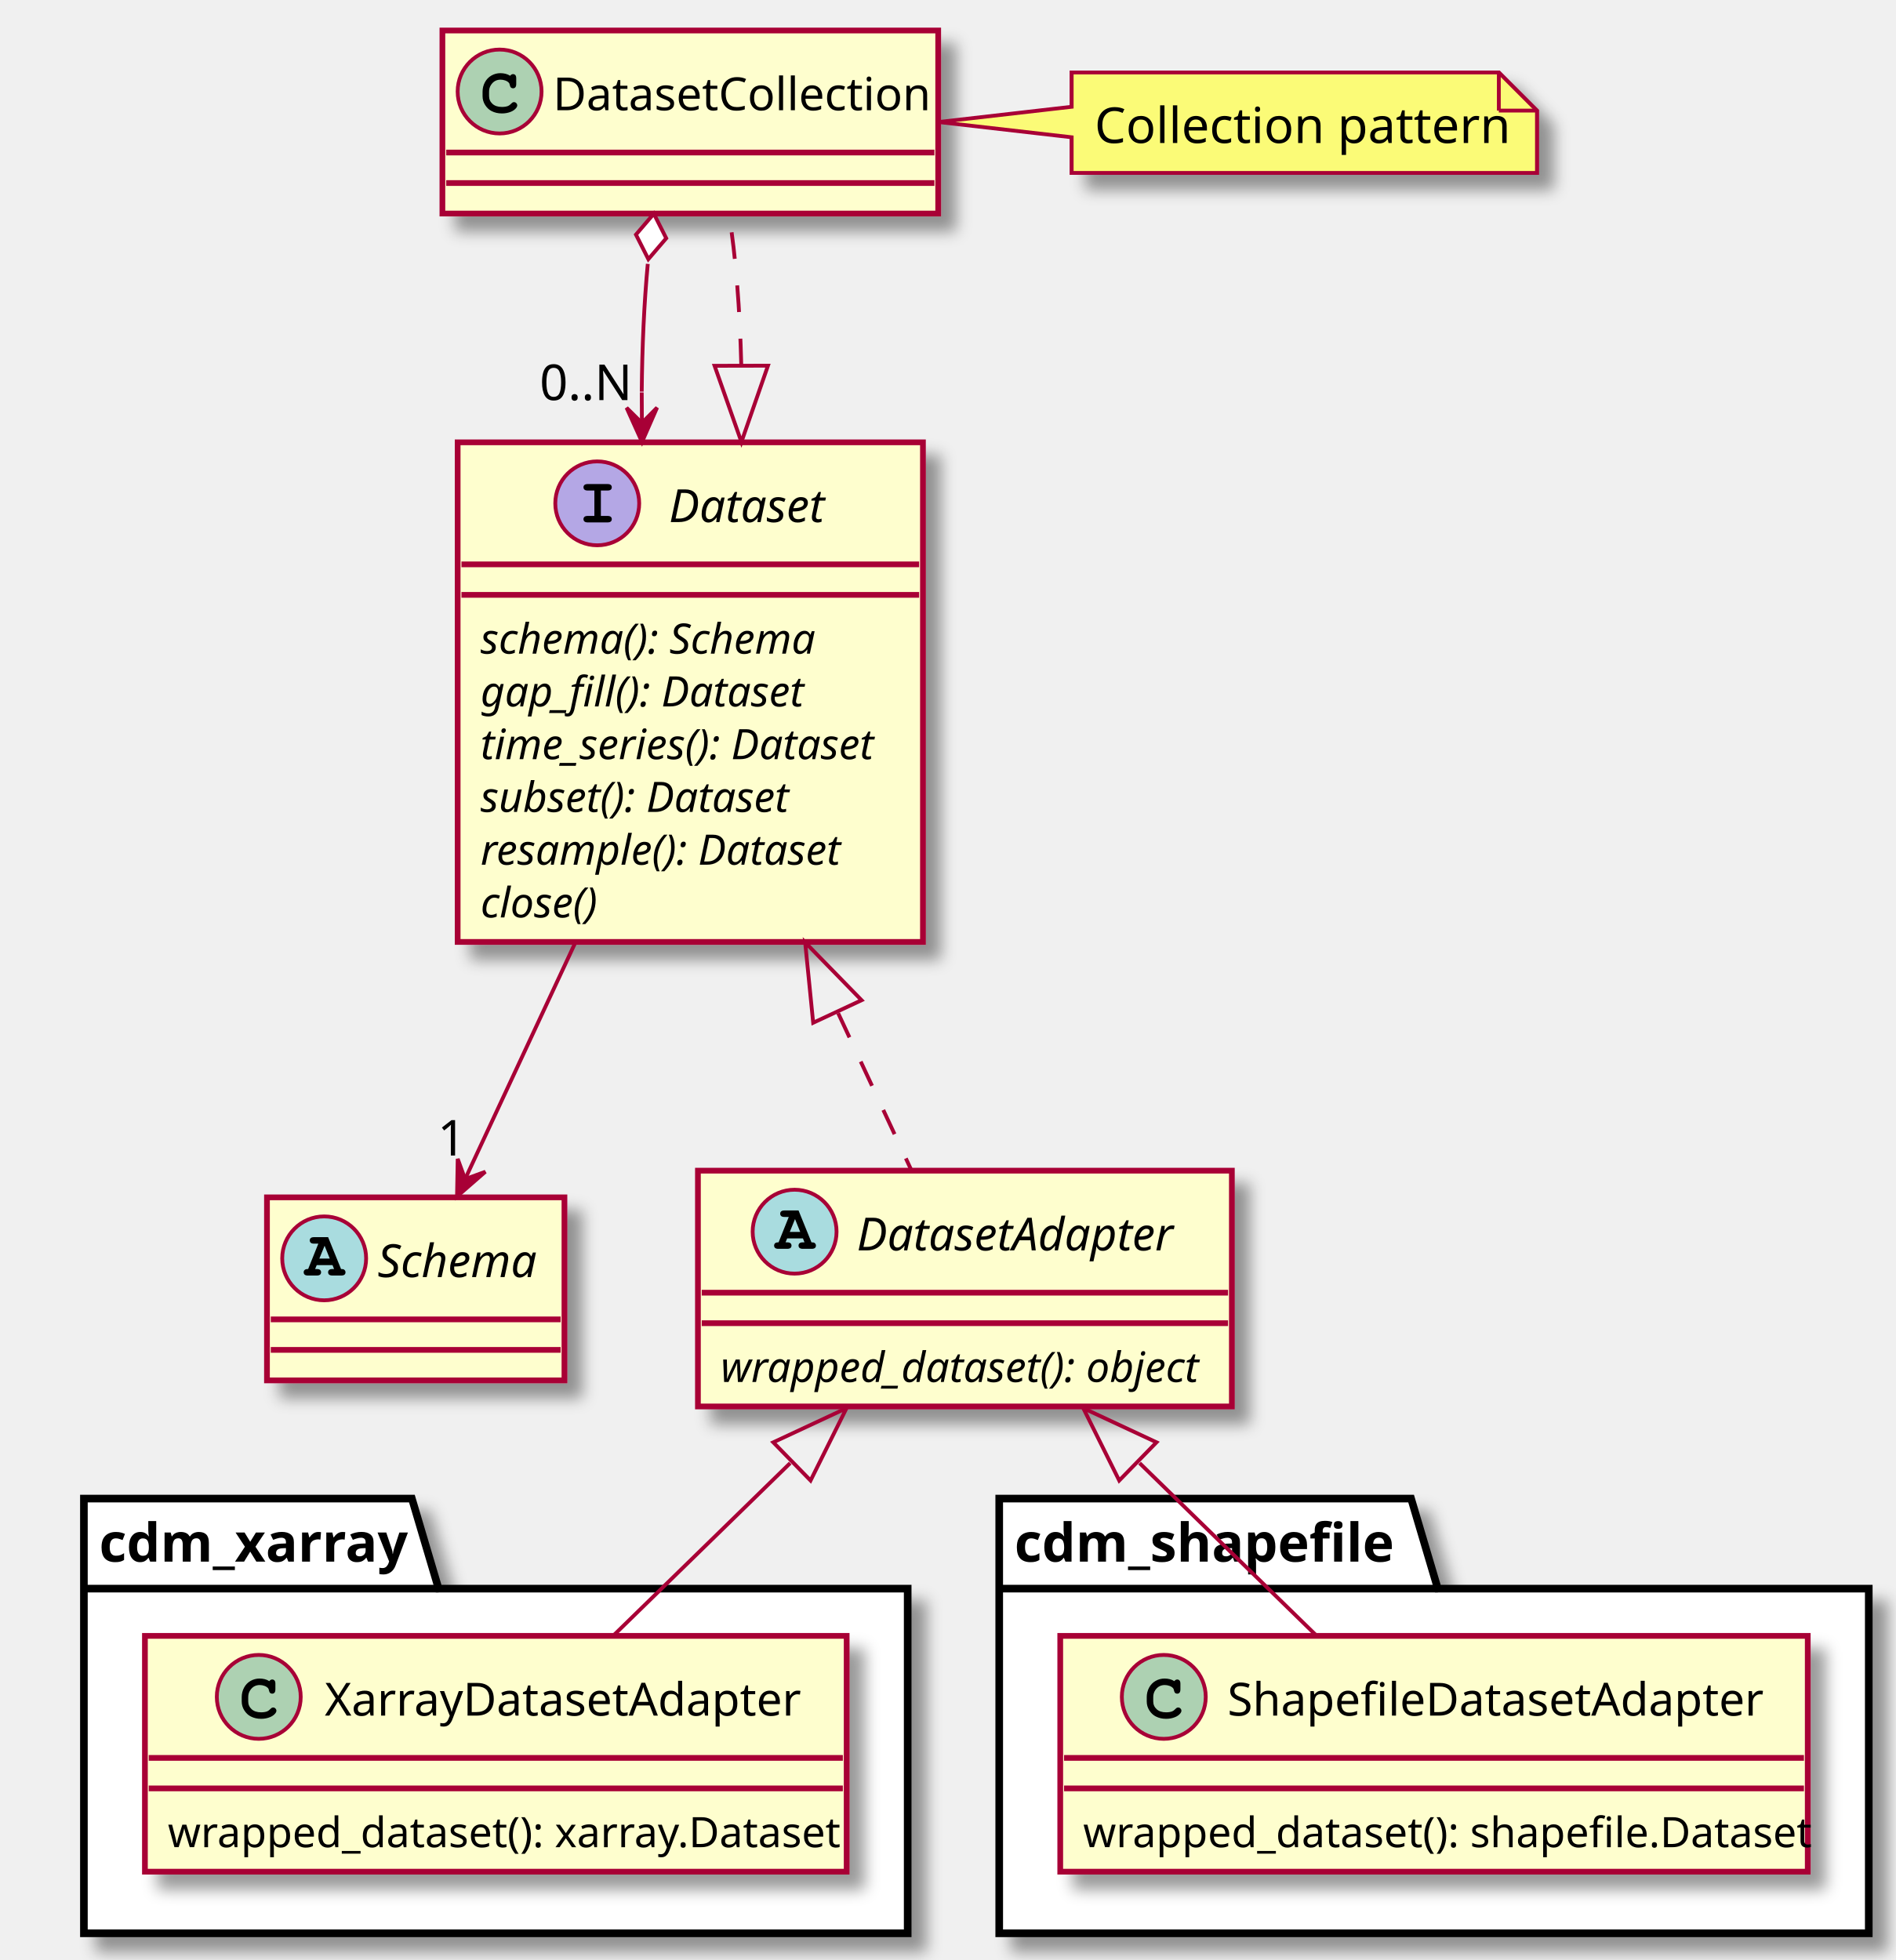
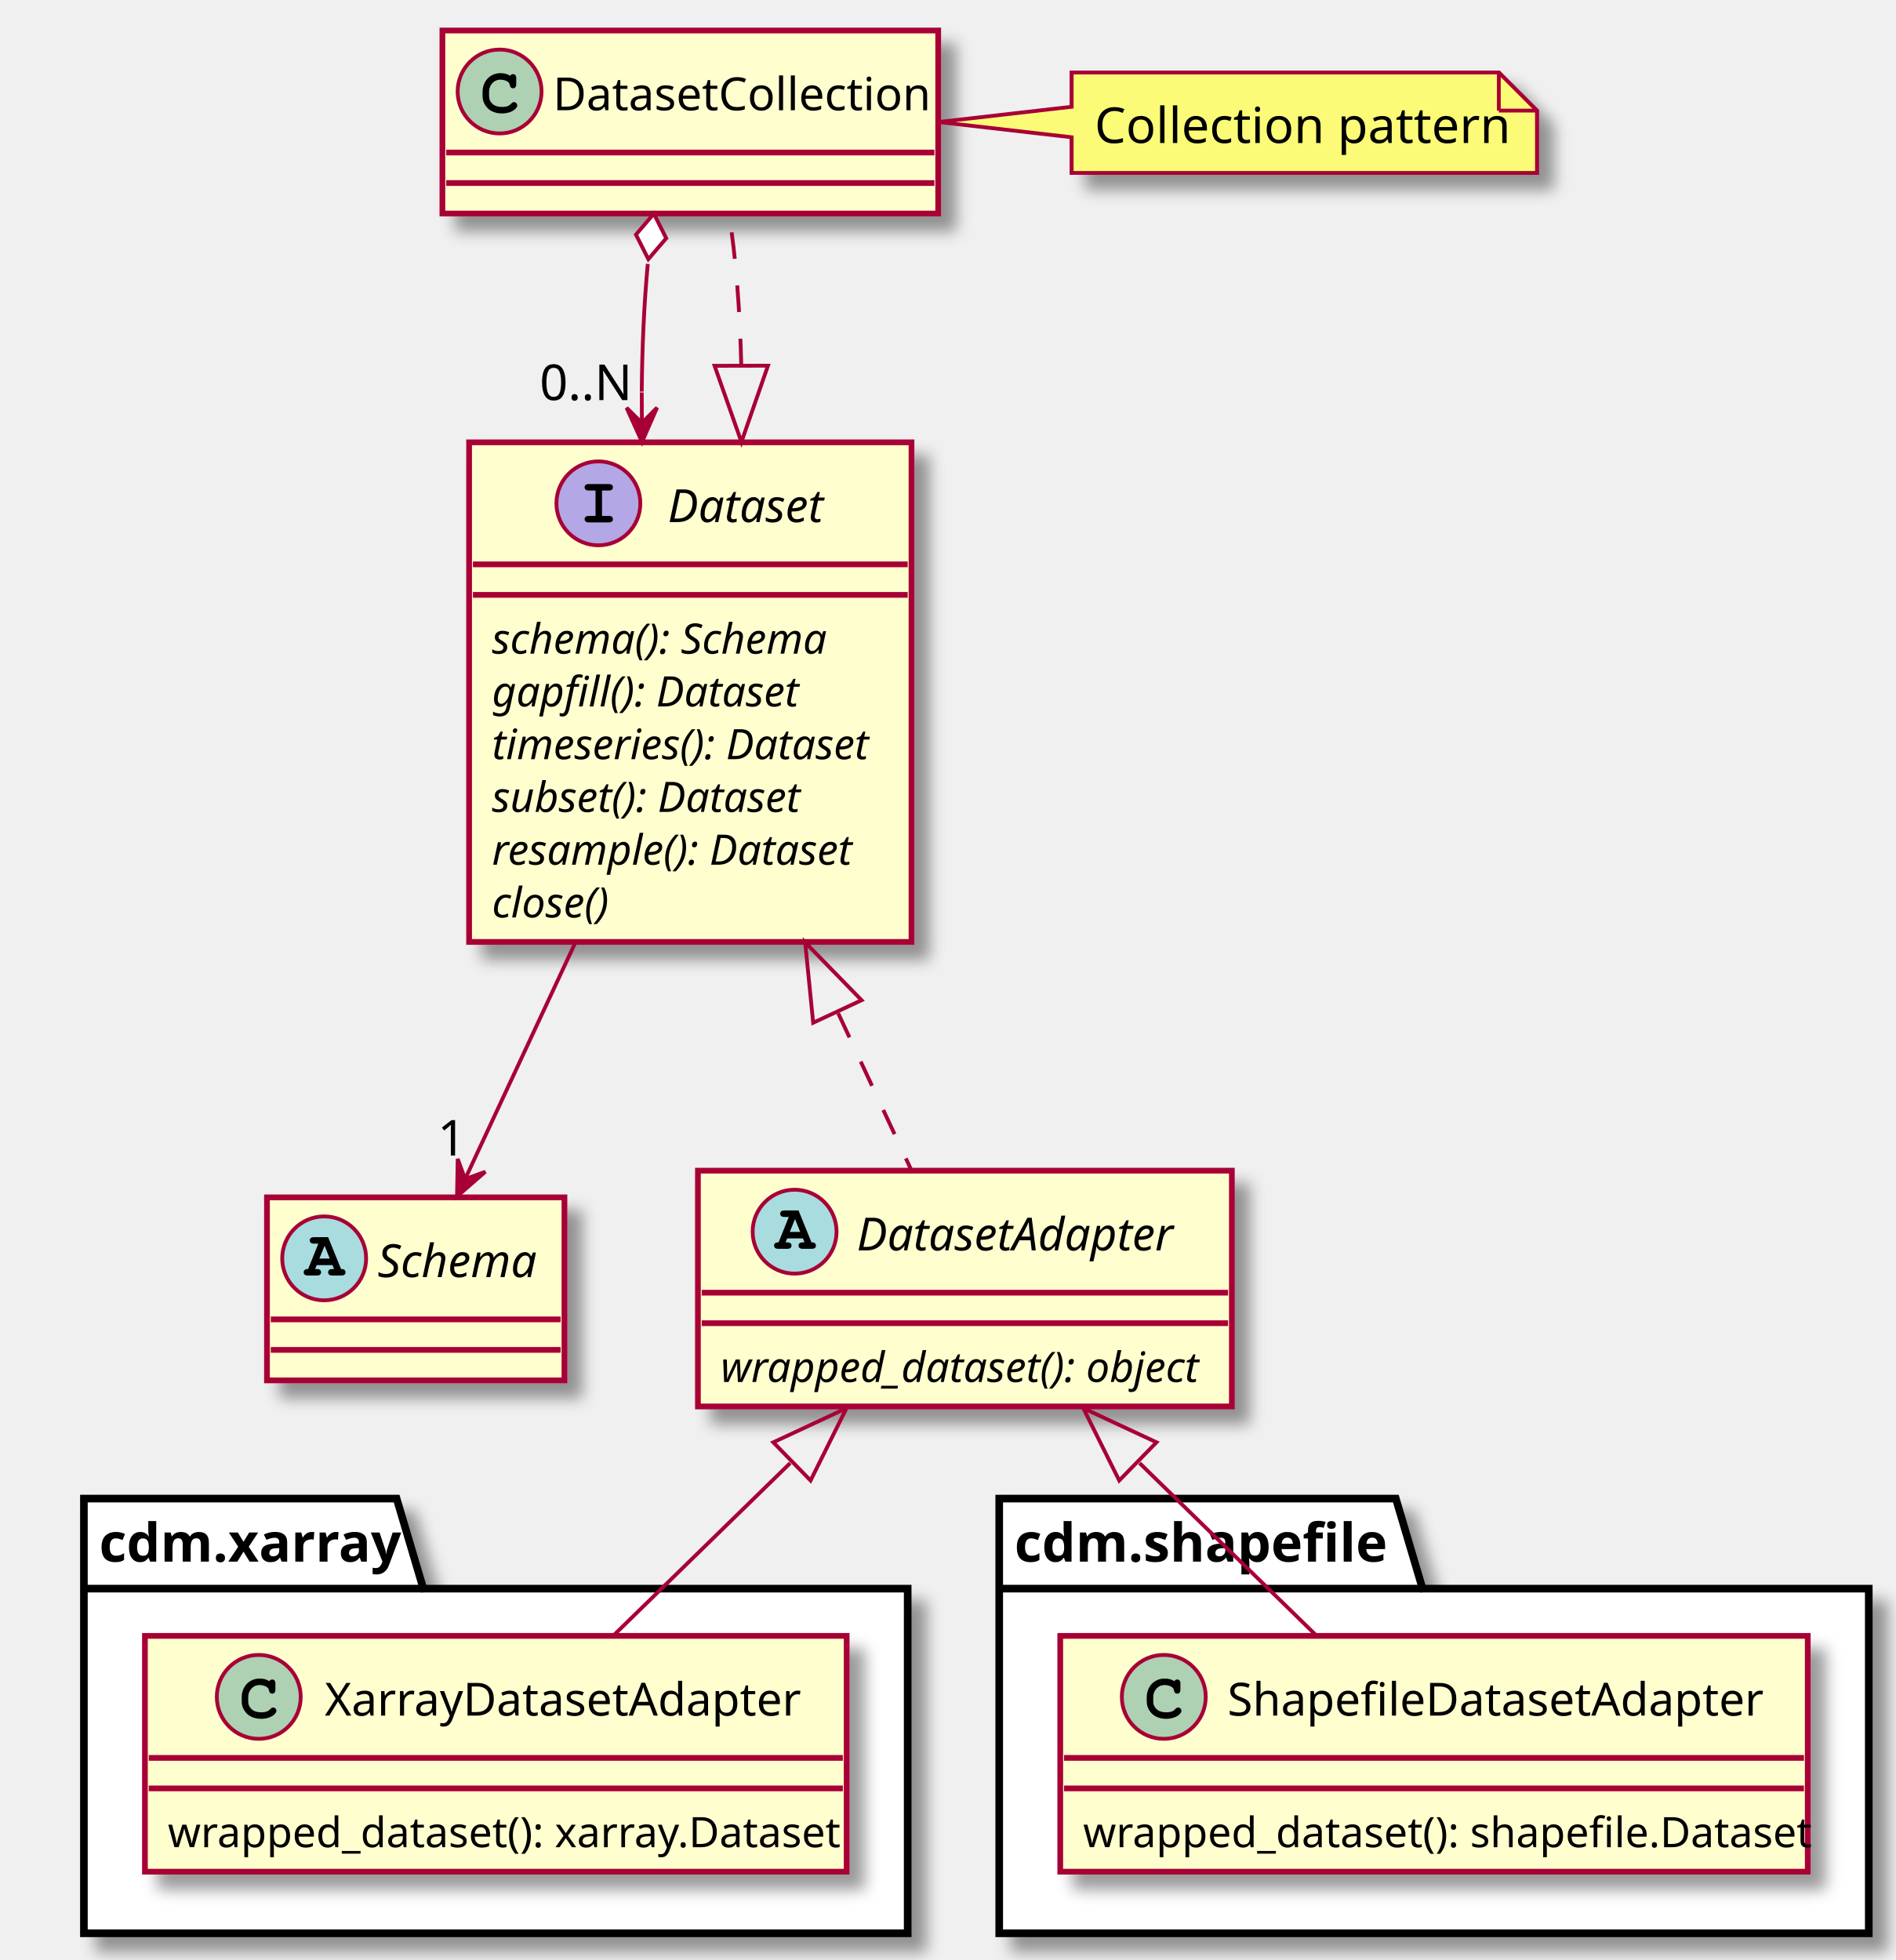
<svg xmlns="http://www.w3.org/2000/svg" height="514px" style="width:497px;height:514px;" version="1.1" viewBox="0 0 497 514" width="497px">
  <defs>
    <filter height="300%" id="f1" width="300%" x="-1" y="-1">
      <feGaussianBlur result="blurOut" stdDeviation="2.0" />
      <feColorMatrix in="blurOut" result="blurOut2" type="matrix" values="0 0 0 0 0 0 0 0 0 0 0 0 0 0 0 0 0 0 .4 0" />
      <feOffset dx="4.0" dy="4.0" in="blurOut2" result="blurOut3" />
      <feBlend in="SourceGraphic" in2="blurOut3" mode="normal" />
    </filter>
  </defs>
  <g>
-     <polygon fill="#FFFFFF" filter="url(#f1)" points="22,393,108,393,115,416.609,238,416.609,238,507,22,507,22,393" style="stroke: #000000; stroke-width: 2.0;" />
-     <line style="stroke: #000000; stroke-width: 2.0;" x1="22" x2="115" y1="416.609" y2="416.609" />
-     <text fill="#000000" font-family="sans-serif" font-size="14" font-weight="bold" lengthAdjust="spacingAndGlyphs" textLength="80" x="26" y="409.533">cdm_xarray</text>
-     <polygon fill="#FFFFFF" filter="url(#f1)" points="262,393,370,393,377,416.609,490,416.609,490,507,262,507,262,393" style="stroke: #000000; stroke-width: 2.0;" />
-     <line style="stroke: #000000; stroke-width: 2.0;" x1="262" x2="377" y1="416.609" y2="416.609" />
-     <text fill="#000000" font-family="sans-serif" font-size="14" font-weight="bold" lengthAdjust="spacingAndGlyphs" textLength="102" x="266" y="409.533">cdm_shapefile</text>
+     <polygon fill="#FFFFFF" filter="url(#f1)" points="22,393,104,393,111,416.609,238,416.609,238,507,22,507,22,393" style="stroke: #000000; stroke-width: 2.0;" />
+     <line style="stroke: #000000; stroke-width: 2.0;" x1="22" x2="111" y1="416.609" y2="416.609" />
+     <text fill="#000000" font-family="sans-serif" font-size="14" font-weight="bold" lengthAdjust="spacingAndGlyphs" textLength="76" x="26" y="409.533">cdm.xarray</text>
+     <polygon fill="#FFFFFF" filter="url(#f1)" points="262,393,366,393,373,416.609,490,416.609,490,507,262,507,262,393" style="stroke: #000000; stroke-width: 2.0;" />
+     <line style="stroke: #000000; stroke-width: 2.0;" x1="262" x2="373" y1="416.609" y2="416.609" />
+     <text fill="#000000" font-family="sans-serif" font-size="14" font-weight="bold" lengthAdjust="spacingAndGlyphs" textLength="98" x="266" y="409.533">cdm.shapefile</text>
    <rect fill="#FEFECE" filter="url(#f1)" height="61.836" style="stroke: #A80036; stroke-width: 1.5;" width="184" x="38" y="429" />
    <ellipse cx="67.85" cy="445" fill="#ADD1B2" rx="11" ry="11" style="stroke: #A80036; stroke-width: 1.0;" />
    <path d="M70.616,440.875 Q70.772,440.656 70.959,440.547 Q71.147,440.438 71.366,440.438 Q71.741,440.438 71.975,440.695 Q72.209,440.953 72.209,441.562 L72.209,443.016 Q72.209,443.625 71.975,443.891 Q71.741,444.156 71.366,444.156 Q71.022,444.156 70.819,443.953 Q70.616,443.766 70.506,443.25 Q70.459,442.891 70.272,442.703 Q69.944,442.328 69.334,442.109 Q68.725,441.891 68.1,441.891 Q67.334,441.891 66.702,442.219 Q66.069,442.547 65.577,443.297 Q65.084,444.047 65.084,445.078 L65.084,446.172 Q65.084,447.406 65.975,448.227 Q66.866,449.047 68.459,449.047 Q69.397,449.047 70.053,448.797 Q70.444,448.641 70.866,448.203 Q71.131,447.938 71.28,447.859 Q71.428,447.781 71.631,447.781 Q71.959,447.781 72.217,448.039 Q72.475,448.297 72.475,448.641 Q72.475,448.984 72.131,449.391 Q71.631,449.969 70.834,450.297 Q69.756,450.75 68.459,450.75 Q66.944,450.75 65.741,450.125 Q64.756,449.625 64.069,448.555 Q63.381,447.484 63.381,446.203 L63.381,445.047 Q63.381,443.719 63.998,442.57 Q64.616,441.422 65.709,440.805 Q66.803,440.188 68.037,440.188 Q68.772,440.188 69.42,440.352 Q70.069,440.516 70.616,440.875 Z " />
    <text fill="#000000" font-family="sans-serif" font-size="12" lengthAdjust="spacingAndGlyphs" textLength="119" x="85.15" y="449.91">XarrayDatasetAdapter</text>
    <line style="stroke: #A80036; stroke-width: 1.5;" x1="39" x2="221" y1="461" y2="461" />
    <line style="stroke: #A80036; stroke-width: 1.5;" x1="39" x2="221" y1="469" y2="469" />
    <text fill="#000000" font-family="sans-serif" font-size="11" lengthAdjust="spacingAndGlyphs" textLength="172" x="44" y="484.419">wrapped_dataset(): xarray.Dataset</text>
    <rect fill="#FEFECE" filter="url(#f1)" height="61.836" style="stroke: #A80036; stroke-width: 1.5;" width="196" x="278" y="429" />
    <ellipse cx="305.15" cy="445" fill="#ADD1B2" rx="11" ry="11" style="stroke: #A80036; stroke-width: 1.0;" />
    <path d="M307.916,440.875 Q308.072,440.656 308.259,440.547 Q308.447,440.438 308.666,440.438 Q309.041,440.438 309.275,440.695 Q309.509,440.953 309.509,441.562 L309.509,443.016 Q309.509,443.625 309.275,443.891 Q309.041,444.156 308.666,444.156 Q308.322,444.156 308.119,443.953 Q307.916,443.766 307.806,443.25 Q307.759,442.891 307.572,442.703 Q307.244,442.328 306.634,442.109 Q306.025,441.891 305.4,441.891 Q304.634,441.891 304.002,442.219 Q303.369,442.547 302.877,443.297 Q302.384,444.047 302.384,445.078 L302.384,446.172 Q302.384,447.406 303.275,448.227 Q304.166,449.047 305.759,449.047 Q306.697,449.047 307.353,448.797 Q307.744,448.641 308.166,448.203 Q308.431,447.938 308.58,447.859 Q308.728,447.781 308.931,447.781 Q309.259,447.781 309.517,448.039 Q309.775,448.297 309.775,448.641 Q309.775,448.984 309.431,449.391 Q308.931,449.969 308.134,450.297 Q307.056,450.75 305.759,450.75 Q304.244,450.75 303.041,450.125 Q302.056,449.625 301.369,448.555 Q300.681,447.484 300.681,446.203 L300.681,445.047 Q300.681,443.719 301.298,442.57 Q301.916,441.422 303.009,440.805 Q304.103,440.188 305.337,440.188 Q306.072,440.188 306.72,440.352 Q307.369,440.516 307.916,440.875 Z " />
    <text fill="#000000" font-family="sans-serif" font-size="12" lengthAdjust="spacingAndGlyphs" textLength="137" x="321.85" y="449.91">ShapefileDatasetAdapter</text>
    <line style="stroke: #A80036; stroke-width: 1.5;" x1="279" x2="473" y1="461" y2="461" />
    <line style="stroke: #A80036; stroke-width: 1.5;" x1="279" x2="473" y1="469" y2="469" />
    <text fill="#000000" font-family="sans-serif" font-size="11" lengthAdjust="spacingAndGlyphs" textLength="184" x="284" y="484.419">wrapped_dataset(): shapefile.Dataset</text>
-     <rect fill="#FEFECE" filter="url(#f1)" height="131.016" style="stroke: #A80036; stroke-width: 1.5;" width="122" x="120" y="116" />
-     <ellipse cx="156.6" cy="132" fill="#B4A7E5" rx="11" ry="11" style="stroke: #A80036; stroke-width: 1.0;" />
-     <path d="M157.553,128.641 L157.553,135.297 L159.272,135.297 Q159.881,135.297 160.147,135.531 Q160.412,135.766 160.412,136.156 Q160.412,136.531 160.147,136.766 Q159.881,137 159.272,137 L154.131,137 Q153.522,137 153.256,136.766 Q152.991,136.531 152.991,136.141 Q152.991,135.766 153.256,135.531 Q153.522,135.297 154.131,135.297 L155.85,135.297 L155.85,128.641 L154.131,128.641 Q153.522,128.641 153.256,128.406 Q152.991,128.172 152.991,127.781 Q152.991,127.406 153.256,127.172 Q153.522,126.938 154.131,126.938 L159.272,126.938 Q159.881,126.938 160.147,127.172 Q160.412,127.406 160.412,127.781 Q160.412,128.172 160.147,128.406 Q159.881,128.641 159.272,128.641 L157.553,128.641 Z " />
-     <text fill="#000000" font-family="sans-serif" font-size="12" font-style="italic" lengthAdjust="spacingAndGlyphs" textLength="42" x="175.4" y="136.91">Dataset</text>
-     <line style="stroke: #A80036; stroke-width: 1.5;" x1="121" x2="241" y1="148" y2="148" />
-     <line style="stroke: #A80036; stroke-width: 1.5;" x1="121" x2="241" y1="156" y2="156" />
-     <text fill="#000000" font-family="sans-serif" font-size="11" font-style="italic" lengthAdjust="spacingAndGlyphs" textLength="93" x="126" y="171.419">schema(): Schema</text>
-     <text fill="#000000" font-family="sans-serif" font-size="11" font-style="italic" lengthAdjust="spacingAndGlyphs" textLength="88" x="126" y="185.255">gap_fill(): Dataset</text>
-     <text fill="#000000" font-family="sans-serif" font-size="11" font-style="italic" lengthAdjust="spacingAndGlyphs" textLength="110" x="126" y="199.091">time_series(): Dataset</text>
-     <text fill="#000000" font-family="sans-serif" font-size="11" font-style="italic" lengthAdjust="spacingAndGlyphs" textLength="86" x="126" y="212.927">subset(): Dataset</text>
-     <text fill="#000000" font-family="sans-serif" font-size="11" font-style="italic" lengthAdjust="spacingAndGlyphs" textLength="98" x="126" y="226.763">resample(): Dataset</text>
-     <text fill="#000000" font-family="sans-serif" font-size="11" font-style="italic" lengthAdjust="spacingAndGlyphs" textLength="35" x="126" y="240.599">close()</text>
+     <rect fill="#FEFECE" filter="url(#f1)" height="131.016" style="stroke: #A80036; stroke-width: 1.5;" width="116" x="123" y="116" />
+     <ellipse cx="156.9" cy="132" fill="#B4A7E5" rx="11" ry="11" style="stroke: #A80036; stroke-width: 1.0;" />
+     <path d="M157.853,128.641 L157.853,135.297 L159.572,135.297 Q160.181,135.297 160.447,135.531 Q160.713,135.766 160.713,136.156 Q160.713,136.531 160.447,136.766 Q160.181,137 159.572,137 L154.431,137 Q153.822,137 153.556,136.766 Q153.291,136.531 153.291,136.141 Q153.291,135.766 153.556,135.531 Q153.822,135.297 154.431,135.297 L156.15,135.297 L156.15,128.641 L154.431,128.641 Q153.822,128.641 153.556,128.406 Q153.291,128.172 153.291,127.781 Q153.291,127.406 153.556,127.172 Q153.822,126.938 154.431,126.938 L159.572,126.938 Q160.181,126.938 160.447,127.172 Q160.713,127.406 160.713,127.781 Q160.713,128.172 160.447,128.406 Q160.181,128.641 159.572,128.641 L157.853,128.641 Z " />
+     <text fill="#000000" font-family="sans-serif" font-size="12" font-style="italic" lengthAdjust="spacingAndGlyphs" textLength="42" x="175.1" y="136.91">Dataset</text>
+     <line style="stroke: #A80036; stroke-width: 1.5;" x1="124" x2="238" y1="148" y2="148" />
+     <line style="stroke: #A80036; stroke-width: 1.5;" x1="124" x2="238" y1="156" y2="156" />
+     <text fill="#000000" font-family="sans-serif" font-size="11" font-style="italic" lengthAdjust="spacingAndGlyphs" textLength="93" x="129" y="171.419">schema(): Schema</text>
+     <text fill="#000000" font-family="sans-serif" font-size="11" font-style="italic" lengthAdjust="spacingAndGlyphs" textLength="82" x="129" y="185.255">gapfill(): Dataset</text>
+     <text fill="#000000" font-family="sans-serif" font-size="11" font-style="italic" lengthAdjust="spacingAndGlyphs" textLength="104" x="129" y="199.091">timeseries(): Dataset</text>
+     <text fill="#000000" font-family="sans-serif" font-size="11" font-style="italic" lengthAdjust="spacingAndGlyphs" textLength="86" x="129" y="212.927">subset(): Dataset</text>
+     <text fill="#000000" font-family="sans-serif" font-size="11" font-style="italic" lengthAdjust="spacingAndGlyphs" textLength="98" x="129" y="226.763">resample(): Dataset</text>
+     <text fill="#000000" font-family="sans-serif" font-size="11" font-style="italic" lengthAdjust="spacingAndGlyphs" textLength="35" x="129" y="240.599">close()</text>
    <rect fill="#FEFECE" filter="url(#f1)" height="48" style="stroke: #A80036; stroke-width: 1.5;" width="78" x="70" y="314" />
    <ellipse cx="85" cy="330" fill="#A9DCDF" rx="11" ry="11" style="stroke: #A80036; stroke-width: 1.0;" />
    <path d="M87.188,331.766 L83.047,331.766 L82.625,332.797 L83.047,332.797 Q83.656,332.797 83.922,333.031 Q84.188,333.266 84.188,333.656 Q84.188,334.031 83.922,334.266 Q83.656,334.5 83.047,334.5 L80.75,334.5 Q80.141,334.5 79.883,334.266 Q79.625,334.031 79.625,333.641 Q79.625,333.266 79.898,333.023 Q80.172,332.781 80.797,332.797 L83.469,326.141 L82.359,326.141 Q81.75,326.141 81.484,325.906 Q81.219,325.672 81.219,325.281 Q81.219,324.906 81.484,324.672 Q81.75,324.438 82.359,324.438 L86.031,324.438 L89.422,332.797 Q90.016,332.797 90.203,332.938 Q90.594,333.203 90.594,333.656 Q90.594,334.031 90.336,334.266 Q90.078,334.5 89.469,334.5 L87.172,334.5 Q86.562,334.5 86.297,334.266 Q86.031,334.031 86.031,333.641 Q86.031,333.266 86.297,333.031 Q86.562,332.797 87.172,332.797 L87.594,332.797 L87.188,331.766 Z M86.469,330.062 L85.109,326.688 L83.734,330.062 L86.469,330.062 Z " />
    <text fill="#000000" font-family="sans-serif" font-size="12" font-style="italic" lengthAdjust="spacingAndGlyphs" textLength="46" x="99" y="334.91">Schema</text>
    <line style="stroke: #A80036; stroke-width: 1.5;" x1="71" x2="147" y1="346" y2="346" />
    <line style="stroke: #A80036; stroke-width: 1.5;" x1="71" x2="147" y1="354" y2="354" />
    <rect fill="#FEFECE" filter="url(#f1)" height="61.836" style="stroke: #A80036; stroke-width: 1.5;" width="140" x="183" y="307" />
    <ellipse cx="208.35" cy="323" fill="#A9DCDF" rx="11" ry="11" style="stroke: #A80036; stroke-width: 1.0;" />
    <path d="M210.537,324.766 L206.397,324.766 L205.975,325.797 L206.397,325.797 Q207.006,325.797 207.272,326.031 Q207.537,326.266 207.537,326.656 Q207.537,327.031 207.272,327.266 Q207.006,327.5 206.397,327.5 L204.1,327.5 Q203.491,327.5 203.233,327.266 Q202.975,327.031 202.975,326.641 Q202.975,326.266 203.248,326.023 Q203.522,325.781 204.147,325.797 L206.819,319.141 L205.709,319.141 Q205.1,319.141 204.834,318.906 Q204.569,318.672 204.569,318.281 Q204.569,317.906 204.834,317.672 Q205.1,317.438 205.709,317.438 L209.381,317.438 L212.772,325.797 Q213.366,325.797 213.553,325.938 Q213.944,326.203 213.944,326.656 Q213.944,327.031 213.686,327.266 Q213.428,327.5 212.819,327.5 L210.522,327.5 Q209.912,327.5 209.647,327.266 Q209.381,327.031 209.381,326.641 Q209.381,326.266 209.647,326.031 Q209.912,325.797 210.522,325.797 L210.944,325.797 L210.537,324.766 Z M209.819,323.062 L208.459,319.688 L207.084,323.062 L209.819,323.062 Z " />
    <text fill="#000000" font-family="sans-serif" font-size="12" font-style="italic" lengthAdjust="spacingAndGlyphs" textLength="85" x="224.65" y="327.91">DatasetAdapter</text>
    <line style="stroke: #A80036; stroke-width: 1.5;" x1="184" x2="322" y1="339" y2="339" />
    <line style="stroke: #A80036; stroke-width: 1.5;" x1="184" x2="322" y1="347" y2="347" />
    <text fill="#000000" font-family="sans-serif" font-size="11" font-style="italic" lengthAdjust="spacingAndGlyphs" textLength="128" x="189" y="362.419">wrapped_dataset(): object</text>
    <rect fill="#FEFECE" filter="url(#f1)" height="48" style="stroke: #A80036; stroke-width: 1.5;" width="130" x="116" y="8" />
    <ellipse cx="131" cy="24" fill="#ADD1B2" rx="11" ry="11" style="stroke: #A80036; stroke-width: 1.0;" />
    <path d="M133.766,19.875 Q133.922,19.656 134.109,19.547 Q134.297,19.438 134.516,19.438 Q134.891,19.438 135.125,19.695 Q135.359,19.953 135.359,20.562 L135.359,22.016 Q135.359,22.625 135.125,22.891 Q134.891,23.156 134.516,23.156 Q134.172,23.156 133.969,22.953 Q133.766,22.766 133.656,22.25 Q133.609,21.891 133.422,21.703 Q133.094,21.328 132.484,21.109 Q131.875,20.891 131.25,20.891 Q130.484,20.891 129.852,21.219 Q129.219,21.547 128.727,22.297 Q128.234,23.047 128.234,24.078 L128.234,25.172 Q128.234,26.406 129.125,27.227 Q130.016,28.047 131.609,28.047 Q132.547,28.047 133.203,27.797 Q133.594,27.641 134.016,27.203 Q134.281,26.938 134.43,26.859 Q134.578,26.781 134.781,26.781 Q135.109,26.781 135.367,27.039 Q135.625,27.297 135.625,27.641 Q135.625,27.984 135.281,28.391 Q134.781,28.969 133.984,29.297 Q132.906,29.75 131.609,29.75 Q130.094,29.75 128.891,29.125 Q127.906,28.625 127.219,27.555 Q126.531,26.484 126.531,25.203 L126.531,24.047 Q126.531,22.719 127.148,21.57 Q127.766,20.422 128.859,19.805 Q129.953,19.188 131.188,19.188 Q131.922,19.188 132.57,19.352 Q133.219,19.516 133.766,19.875 Z " />
    <text fill="#000000" font-family="sans-serif" font-size="12" lengthAdjust="spacingAndGlyphs" textLength="98" x="145" y="28.91">DatasetCollection</text>
    <line style="stroke: #A80036; stroke-width: 1.5;" x1="117" x2="245" y1="40" y2="40" />
    <line style="stroke: #A80036; stroke-width: 1.5;" x1="117" x2="245" y1="48" y2="48" />
    <polygon fill="#FBFB77" filter="url(#f1)" points="281,19,281,45.352,403,45.352,403,29,393,19,281,19" style="stroke: #A80036; stroke-width: 1.0;" />
    <polygon fill="#FBFB77" points="281,19,281,28,246.092,32,281,36,281,45.352,403,45.352,403,29,393,19,281,19" style="stroke: #A80036; stroke-width: 1.0;" />
    <line style="stroke: #A80036; stroke-width: 1.0;" x1="393" x2="393" y1="19" y2="29" />
    <line style="stroke: #A80036; stroke-width: 1.0;" x1="403" x2="393" y1="29" y2="29" />
    <text fill="#000000" font-family="sans-serif" font-size="13" lengthAdjust="spacingAndGlyphs" textLength="101" x="287" y="37.495">Collection pattern</text>
    <path d="M219.775,265.705 C226.613,280.377 233.316,294.762 238.891,306.723 " fill="none" style="stroke: #A80036; stroke-width: 1.0; stroke-dasharray: 7.0,7.0;" />
    <polygon fill="none" points="213.221,268.212,211.117,247.127,225.91,262.298,213.221,268.212" style="stroke: #A80036; stroke-width: 1.0;" />
    <path d="M194.367,95.814 C194.009,81.179 192.929,67.132 191.125,56.047 " fill="none" style="stroke: #A80036; stroke-width: 1.0; stroke-dasharray: 7.0,7.0;" />
    <polygon fill="none" points="201.367,95.898,194.407,115.912,187.367,95.926,201.367,95.898" style="stroke: #A80036; stroke-width: 1.0;" />
    <path d="M169.85,69.201 C168.893,79.445 168.366,91.009 168.267,102.708 " fill="none" style="stroke: #A80036; stroke-width: 1.0;" />
    <polygon fill="#A80036" points="168.338,115.912,172.29,106.891,168.311,110.912,164.29,106.934,168.338,115.912" style="stroke: #A80036; stroke-width: 1.0;" />
    <line style="stroke: #A80036; stroke-width: 1.0;" x1="168.311" x2="168.268" y1="110.912" y2="102.912" />
    <polygon fill="#FFFFFF" points="171.438,56.047,166.748,61.525,170.001,67.961,174.69,62.483,171.438,56.047" style="stroke: #A80036; stroke-width: 1.0;" />
    <text fill="#000000" font-family="sans-serif" font-size="13" lengthAdjust="spacingAndGlyphs" textLength="24" x="141.487" y="104.918">0..N</text>
    <path d="M207.197,383.686 C191.807,398.701 175.011,415.087 161.028,428.729 " fill="none" style="stroke: #A80036; stroke-width: 1.0;" />
    <polygon fill="none" points="202.758,378.237,221.962,369.281,212.535,388.258,202.758,378.237" style="stroke: #A80036; stroke-width: 1.0;" />
    <path d="M298.803,383.686 C314.193,398.701 330.989,415.087 344.972,428.729 " fill="none" style="stroke: #A80036; stroke-width: 1.0;" />
    <polygon fill="none" points="293.465,388.258,284.038,369.281,303.242,378.237,293.465,388.258" style="stroke: #A80036; stroke-width: 1.0;" />
    <path d="M150.883,247.127 C140.809,268.744 130.103,291.716 122.037,309.024 " fill="none" style="stroke: #A80036; stroke-width: 1.0;" />
    <polygon fill="#A80036" points="119.835,313.75,127.264,307.284,121.948,309.218,120.013,303.903,119.835,313.75" style="stroke: #A80036; stroke-width: 1.0;" />
    <text fill="#000000" font-family="sans-serif" font-size="13" lengthAdjust="spacingAndGlyphs" textLength="7" x="114.715" y="303.026">1</text>
  </g>
</svg>
